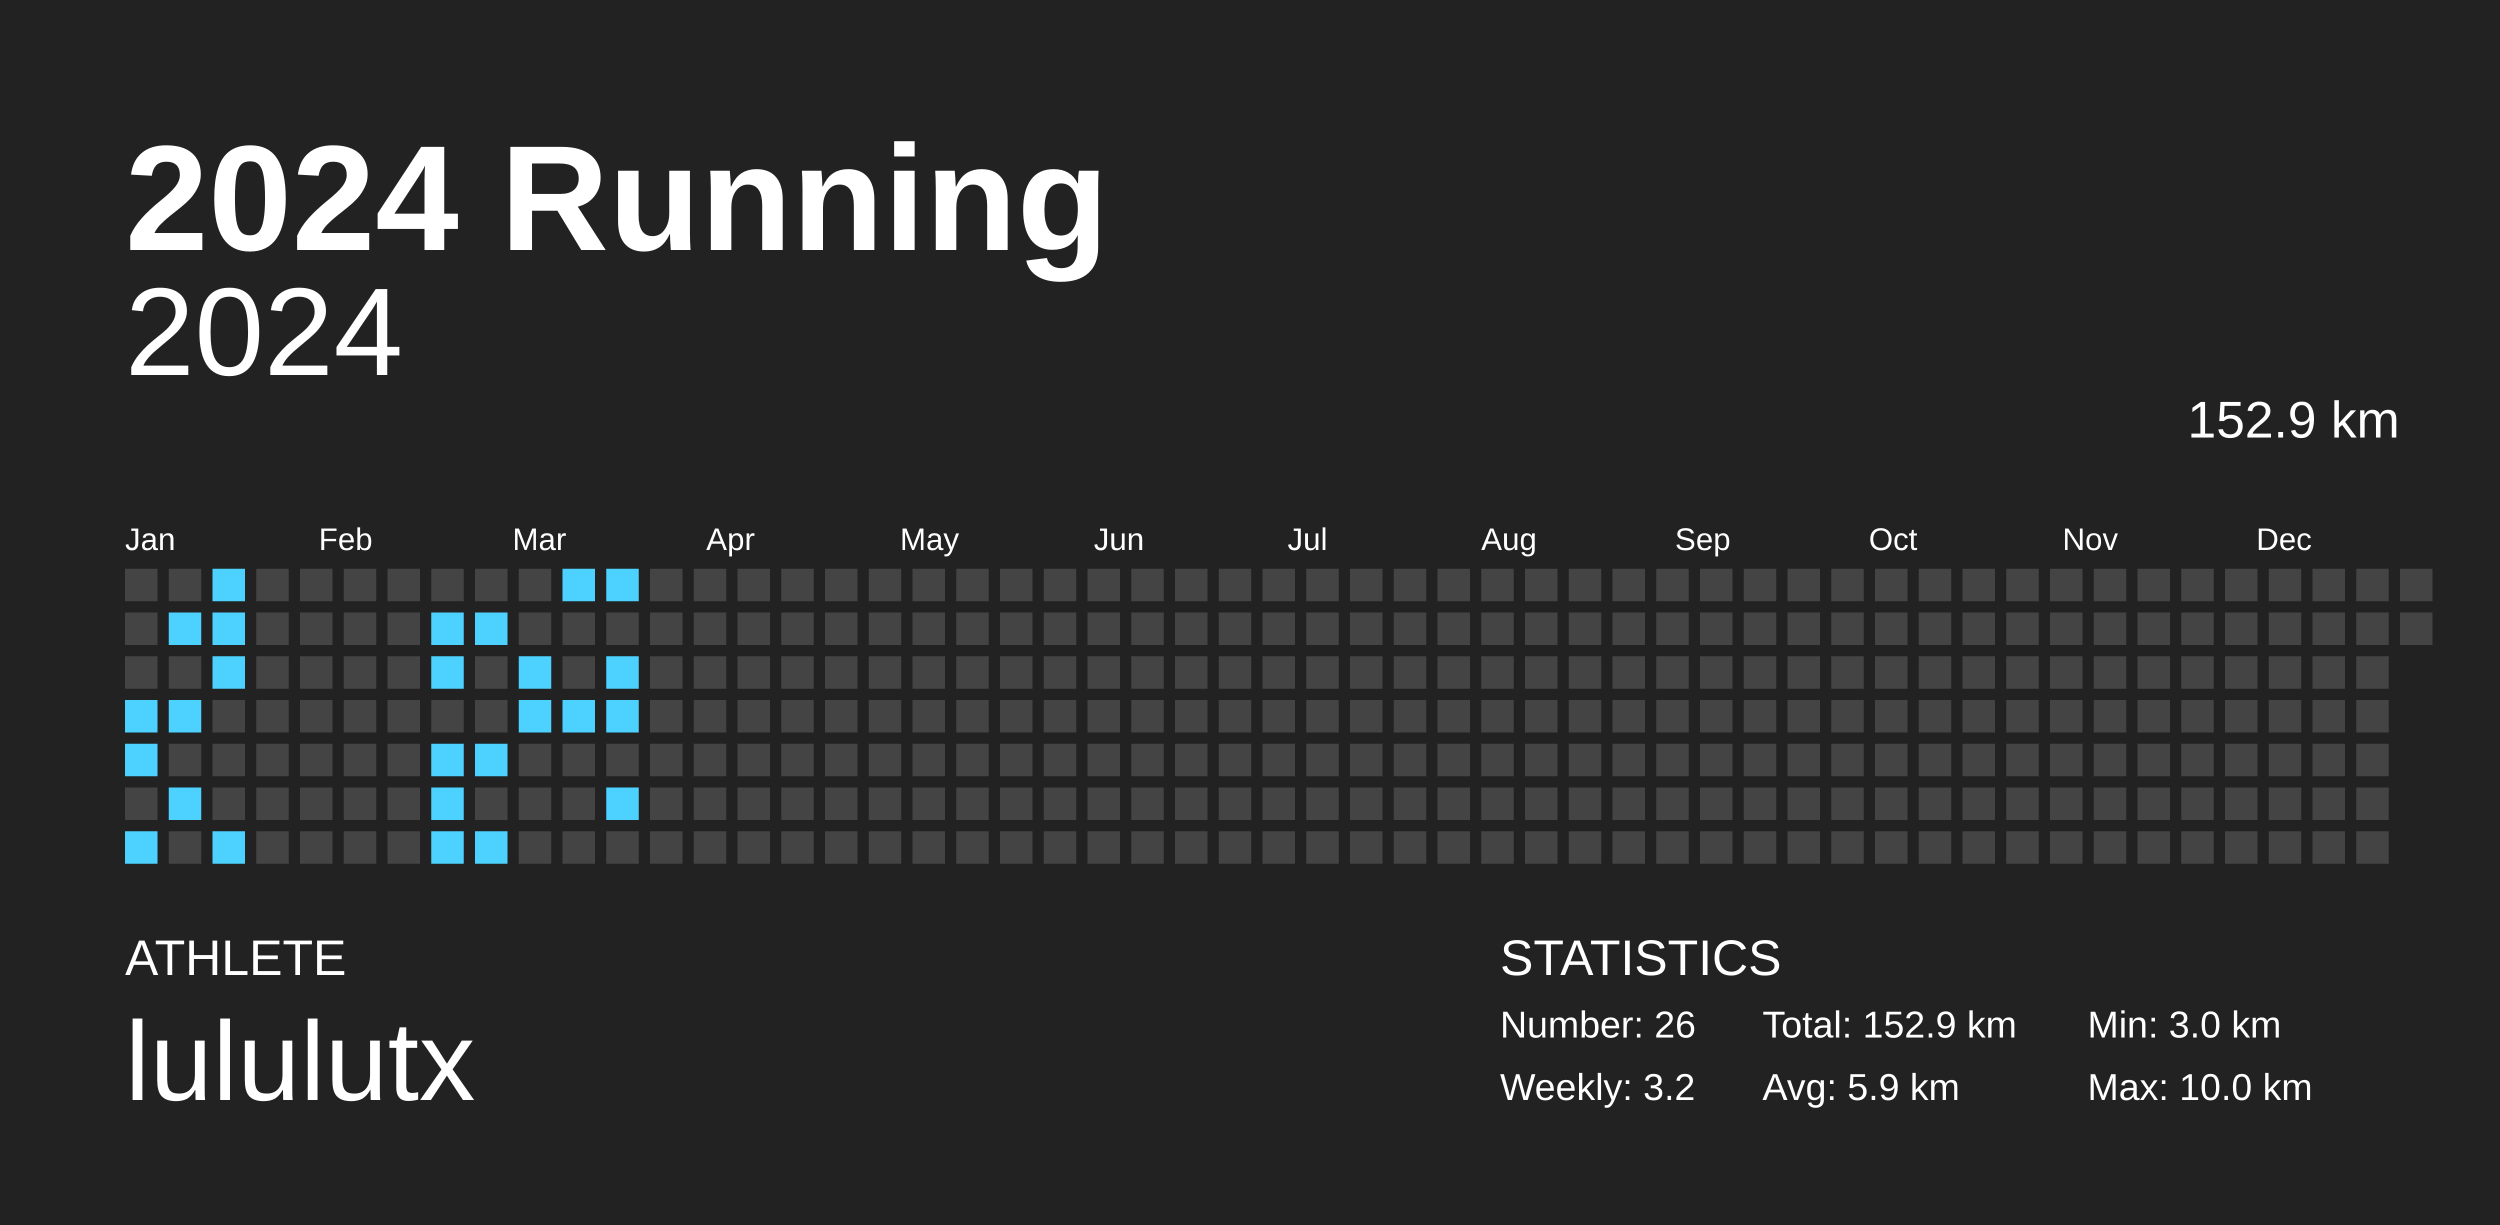
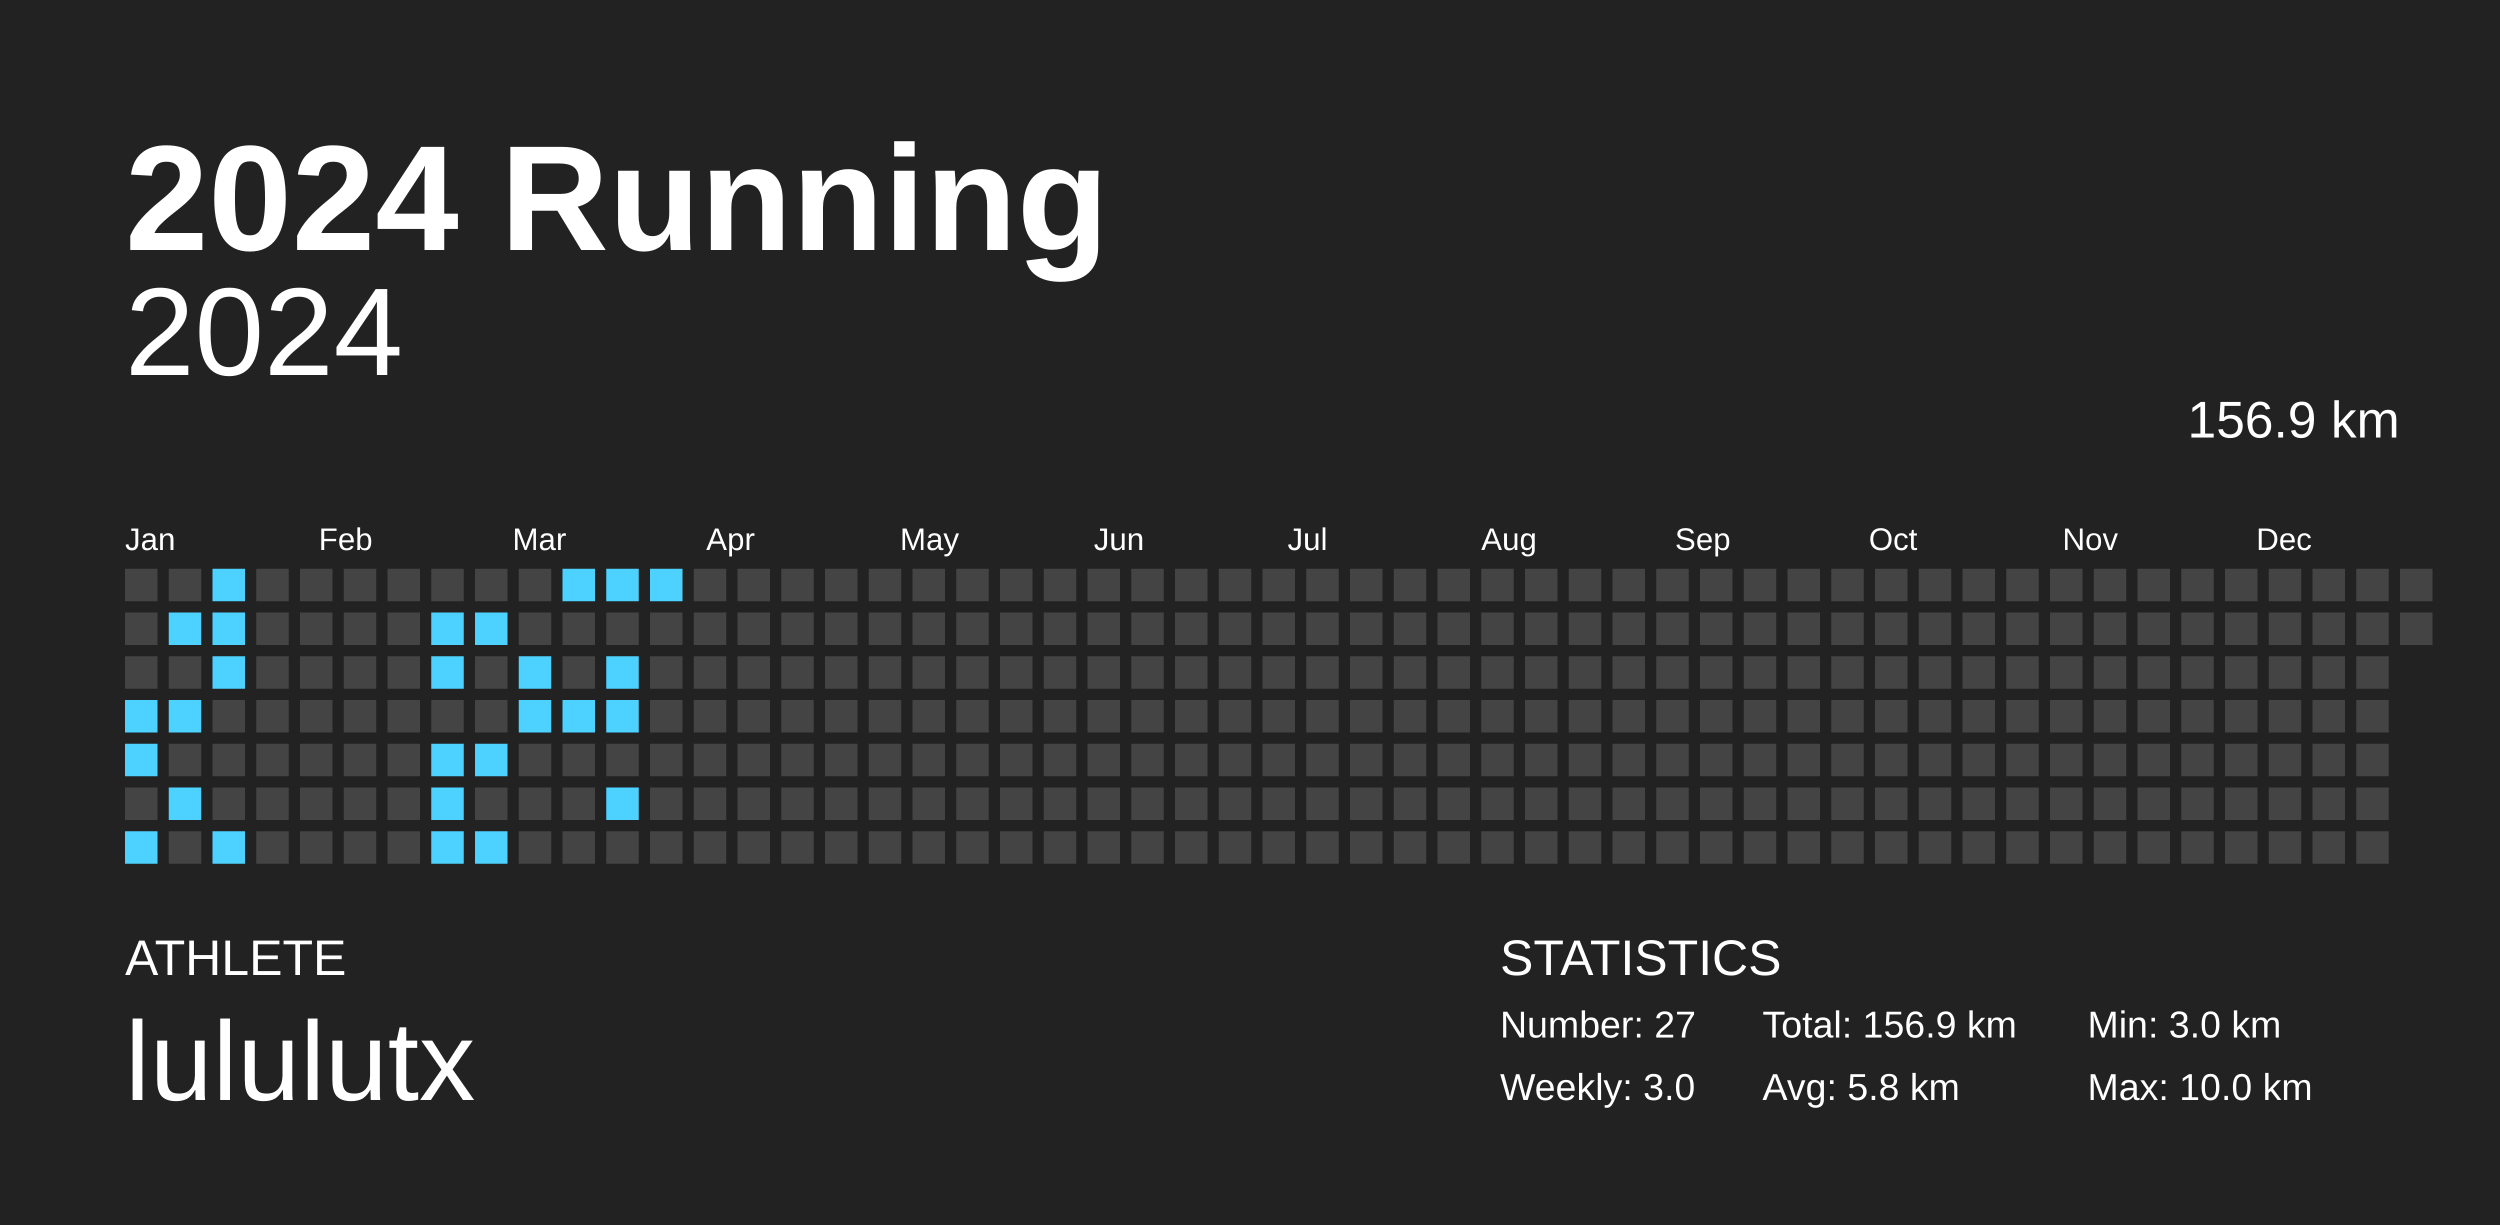
<svg xmlns="http://www.w3.org/2000/svg" baseProfile="full" height="98mm" version="1.1" viewBox="0,0,200,98" width="200mm">
  <defs />
  <rect fill="#222222" height="98" width="200" x="0" y="0" />
  <text fill="#FFFFFF" style="font-size:12px; font-family:Arial; font-weight:bold;" x="10" y="20">2024 Running</text>
  <text fill="#FFFFFF" style="font-size:4px; font-family:Arial" x="10" y="78">ATHLETE</text>
  <text fill="#FFFFFF" style="font-size:9px; font-family:Arial" x="10" y="88">lululutx</text>
  <text fill="#FFFFFF" style="font-size:4px; font-family:Arial" x="120" y="78">STATISTICS</text>
-   <text fill="#FFFFFF" style="font-size:3px; font-family:Arial" x="120" y="83">Number: 26</text>
-   <text fill="#FFFFFF" style="font-size:3px; font-family:Arial" x="120" y="88">Weekly: 3.2</text>
-   <text fill="#FFFFFF" style="font-size:3px; font-family:Arial" x="141" y="83">Total: 152.9 km</text>
-   <text fill="#FFFFFF" style="font-size:3px; font-family:Arial" x="141" y="88">Avg: 5.9 km</text>
+   <text fill="#FFFFFF" style="font-size:3px; font-family:Arial" x="120" y="83">Number: 27</text>
+   <text fill="#FFFFFF" style="font-size:3px; font-family:Arial" x="120" y="88">Weekly: 3.0</text>
+   <text fill="#FFFFFF" style="font-size:3px; font-family:Arial" x="141" y="83">Total: 156.9 km</text>
+   <text fill="#FFFFFF" style="font-size:3px; font-family:Arial" x="141" y="88">Avg: 5.8 km</text>
  <text fill="#FFFFFF" style="font-size:3px; font-family:Arial" x="167" y="83">Min: 3.0 km</text>
  <text fill="#FFFFFF" style="font-size:3px; font-family:Arial" x="167" y="88">Max: 10.0 km</text>
  <text alignment-baseline="hanging" fill="#FFFFFF" style="font-size:10.0px; font-family:Arial;" x="10" y="30">2024</text>
-   <text alignment-baseline="hanging" fill="#FFFFFF" style="font-size:4.125px; font-family:Arial;" x="175" y="35">152.9 km</text>
+   <text alignment-baseline="hanging" fill="#FFFFFF" style="font-size:4.125px; font-family:Arial;" x="175" y="35">156.9 km</text>
  <text fill="#FFFFFF" style="font-size:2.5px; font-family:Arial" x="10.0" y="44">Jan</text>
  <text fill="#FFFFFF" style="font-size:2.5px; font-family:Arial" x="25.5" y="44">Feb</text>
  <text fill="#FFFFFF" style="font-size:2.5px; font-family:Arial" x="41.0" y="44">Mar</text>
  <text fill="#FFFFFF" style="font-size:2.5px; font-family:Arial" x="56.5" y="44">Apr</text>
  <text fill="#FFFFFF" style="font-size:2.5px; font-family:Arial" x="72.0" y="44">May</text>
  <text fill="#FFFFFF" style="font-size:2.5px; font-family:Arial" x="87.5" y="44">Jun</text>
  <text fill="#FFFFFF" style="font-size:2.5px; font-family:Arial" x="103.0" y="44">Jul</text>
  <text fill="#FFFFFF" style="font-size:2.5px; font-family:Arial" x="118.5" y="44">Aug</text>
  <text fill="#FFFFFF" style="font-size:2.5px; font-family:Arial" x="134.0" y="44">Sep</text>
  <text fill="#FFFFFF" style="font-size:2.5px; font-family:Arial" x="149.5" y="44">Oct</text>
  <text fill="#FFFFFF" style="font-size:2.5px; font-family:Arial" x="165.0" y="44">Nov</text>
  <text fill="#FFFFFF" style="font-size:2.5px; font-family:Arial" x="180.5" y="44">Dec</text>
  <rect fill="#444444" height="2.6" width="2.6" x="10.0" y="45.5" />
  <rect fill="#444444" height="2.6" width="2.6" x="10.0" y="49.0" />
  <rect fill="#444444" height="2.6" width="2.6" x="10.0" y="52.5" />
  <rect fill="#4dd2ff" height="2.6" width="2.6" x="10.0" y="56.0" />
  <rect fill="#4dd2ff" height="2.6" width="2.6" x="10.0" y="59.5" />
  <rect fill="#444444" height="2.6" width="2.6" x="10.0" y="63.0" />
  <rect fill="#4dd2ff" height="2.6" width="2.6" x="10.0" y="66.5" />
  <rect fill="#444444" height="2.6" width="2.6" x="13.5" y="45.5" />
  <rect fill="#4dd2ff" height="2.6" width="2.6" x="13.5" y="49.0" />
  <rect fill="#444444" height="2.6" width="2.6" x="13.5" y="52.5" />
  <rect fill="#4dd2ff" height="2.6" width="2.6" x="13.5" y="56.0" />
  <rect fill="#444444" height="2.6" width="2.6" x="13.5" y="59.5" />
  <rect fill="#4dd2ff" height="2.6" width="2.6" x="13.5" y="63.0" />
  <rect fill="#444444" height="2.6" width="2.6" x="13.5" y="66.5" />
  <rect fill="#4dd2ff" height="2.6" width="2.6" x="17.0" y="45.5" />
  <rect fill="#4dd2ff" height="2.6" width="2.6" x="17.0" y="49.0" />
  <rect fill="#4dd2ff" height="2.6" width="2.6" x="17.0" y="52.5" />
  <rect fill="#444444" height="2.6" width="2.6" x="17.0" y="56.0" />
  <rect fill="#444444" height="2.6" width="2.6" x="17.0" y="59.5" />
  <rect fill="#444444" height="2.6" width="2.6" x="17.0" y="63.0" />
  <rect fill="#4dd2ff" height="2.6" width="2.6" x="17.0" y="66.5" />
  <rect fill="#444444" height="2.6" width="2.6" x="20.5" y="45.5" />
  <rect fill="#444444" height="2.6" width="2.6" x="20.5" y="49.0" />
  <rect fill="#444444" height="2.6" width="2.6" x="20.5" y="52.5" />
  <rect fill="#444444" height="2.6" width="2.6" x="20.5" y="56.0" />
  <rect fill="#444444" height="2.6" width="2.6" x="20.5" y="59.5" />
  <rect fill="#444444" height="2.6" width="2.6" x="20.5" y="63.0" />
  <rect fill="#444444" height="2.6" width="2.6" x="20.5" y="66.5" />
  <rect fill="#444444" height="2.6" width="2.6" x="24.0" y="45.5" />
  <rect fill="#444444" height="2.6" width="2.6" x="24.0" y="49.0" />
  <rect fill="#444444" height="2.6" width="2.6" x="24.0" y="52.5" />
  <rect fill="#444444" height="2.6" width="2.6" x="24.0" y="56.0" />
  <rect fill="#444444" height="2.6" width="2.6" x="24.0" y="59.5" />
  <rect fill="#444444" height="2.6" width="2.6" x="24.0" y="63.0" />
  <rect fill="#444444" height="2.6" width="2.6" x="24.0" y="66.5" />
  <rect fill="#444444" height="2.6" width="2.6" x="27.5" y="45.5" />
  <rect fill="#444444" height="2.6" width="2.6" x="27.5" y="49.0" />
  <rect fill="#444444" height="2.6" width="2.6" x="27.5" y="52.5" />
  <rect fill="#444444" height="2.6" width="2.6" x="27.5" y="56.0" />
  <rect fill="#444444" height="2.6" width="2.6" x="27.5" y="59.5" />
  <rect fill="#444444" height="2.6" width="2.6" x="27.5" y="63.0" />
  <rect fill="#444444" height="2.6" width="2.6" x="27.5" y="66.5" />
  <rect fill="#444444" height="2.6" width="2.6" x="31.0" y="45.5" />
  <rect fill="#444444" height="2.6" width="2.6" x="31.0" y="49.0" />
  <rect fill="#444444" height="2.6" width="2.6" x="31.0" y="52.5" />
  <rect fill="#444444" height="2.6" width="2.6" x="31.0" y="56.0" />
  <rect fill="#444444" height="2.6" width="2.6" x="31.0" y="59.5" />
  <rect fill="#444444" height="2.6" width="2.6" x="31.0" y="63.0" />
  <rect fill="#444444" height="2.6" width="2.6" x="31.0" y="66.5" />
  <rect fill="#444444" height="2.6" width="2.6" x="34.5" y="45.5" />
  <rect fill="#4dd2ff" height="2.6" width="2.6" x="34.5" y="49.0" />
  <rect fill="#4dd2ff" height="2.6" width="2.6" x="34.5" y="52.5" />
  <rect fill="#444444" height="2.6" width="2.6" x="34.5" y="56.0" />
  <rect fill="#4dd2ff" height="2.6" width="2.6" x="34.5" y="59.5" />
  <rect fill="#4dd2ff" height="2.6" width="2.6" x="34.5" y="63.0" />
  <rect fill="#4dd2ff" height="2.6" width="2.6" x="34.5" y="66.5" />
  <rect fill="#444444" height="2.6" width="2.6" x="38.0" y="45.5" />
  <rect fill="#4dd2ff" height="2.6" width="2.6" x="38.0" y="49.0" />
  <rect fill="#444444" height="2.6" width="2.6" x="38.0" y="52.5" />
  <rect fill="#444444" height="2.6" width="2.6" x="38.0" y="56.0" />
  <rect fill="#4dd2ff" height="2.6" width="2.6" x="38.0" y="59.5" />
  <rect fill="#444444" height="2.6" width="2.6" x="38.0" y="63.0" />
  <rect fill="#4dd2ff" height="2.6" width="2.6" x="38.0" y="66.5" />
  <rect fill="#444444" height="2.6" width="2.6" x="41.5" y="45.5" />
  <rect fill="#444444" height="2.6" width="2.6" x="41.5" y="49.0" />
  <rect fill="#4dd2ff" height="2.6" width="2.6" x="41.5" y="52.5" />
  <rect fill="#4dd2ff" height="2.6" width="2.6" x="41.5" y="56.0" />
  <rect fill="#444444" height="2.6" width="2.6" x="41.5" y="59.5" />
  <rect fill="#444444" height="2.6" width="2.6" x="41.5" y="63.0" />
  <rect fill="#444444" height="2.6" width="2.6" x="41.5" y="66.5" />
  <rect fill="#4dd2ff" height="2.6" width="2.6" x="45.0" y="45.5" />
  <rect fill="#444444" height="2.6" width="2.6" x="45.0" y="49.0" />
  <rect fill="#444444" height="2.6" width="2.6" x="45.0" y="52.5" />
  <rect fill="#4dd2ff" height="2.6" width="2.6" x="45.0" y="56.0" />
  <rect fill="#444444" height="2.6" width="2.6" x="45.0" y="59.5" />
  <rect fill="#444444" height="2.6" width="2.6" x="45.0" y="63.0" />
  <rect fill="#444444" height="2.6" width="2.6" x="45.0" y="66.5" />
  <rect fill="#4dd2ff" height="2.6" width="2.6" x="48.5" y="45.5" />
  <rect fill="#444444" height="2.6" width="2.6" x="48.5" y="49.0" />
  <rect fill="#4dd2ff" height="2.6" width="2.6" x="48.5" y="52.5" />
  <rect fill="#4dd2ff" height="2.6" width="2.6" x="48.5" y="56.0" />
  <rect fill="#444444" height="2.6" width="2.6" x="48.5" y="59.5" />
  <rect fill="#4dd2ff" height="2.6" width="2.6" x="48.5" y="63.0" />
  <rect fill="#444444" height="2.6" width="2.6" x="48.5" y="66.5" />
-   <rect fill="#444444" height="2.6" width="2.6" x="52.0" y="45.5" />
+   <rect fill="#4dd2ff" height="2.6" width="2.6" x="52.0" y="45.5" />
  <rect fill="#444444" height="2.6" width="2.6" x="52.0" y="49.0" />
  <rect fill="#444444" height="2.6" width="2.6" x="52.0" y="52.5" />
  <rect fill="#444444" height="2.6" width="2.6" x="52.0" y="56.0" />
  <rect fill="#444444" height="2.6" width="2.6" x="52.0" y="59.5" />
  <rect fill="#444444" height="2.6" width="2.6" x="52.0" y="63.0" />
  <rect fill="#444444" height="2.6" width="2.6" x="52.0" y="66.5" />
  <rect fill="#444444" height="2.6" width="2.6" x="55.5" y="45.5" />
  <rect fill="#444444" height="2.6" width="2.6" x="55.5" y="49.0" />
  <rect fill="#444444" height="2.6" width="2.6" x="55.5" y="52.5" />
  <rect fill="#444444" height="2.6" width="2.6" x="55.5" y="56.0" />
  <rect fill="#444444" height="2.6" width="2.6" x="55.5" y="59.5" />
  <rect fill="#444444" height="2.6" width="2.6" x="55.5" y="63.0" />
  <rect fill="#444444" height="2.6" width="2.6" x="55.5" y="66.5" />
  <rect fill="#444444" height="2.6" width="2.6" x="59.0" y="45.5" />
  <rect fill="#444444" height="2.6" width="2.6" x="59.0" y="49.0" />
  <rect fill="#444444" height="2.6" width="2.6" x="59.0" y="52.5" />
  <rect fill="#444444" height="2.6" width="2.6" x="59.0" y="56.0" />
  <rect fill="#444444" height="2.6" width="2.6" x="59.0" y="59.5" />
  <rect fill="#444444" height="2.6" width="2.6" x="59.0" y="63.0" />
  <rect fill="#444444" height="2.6" width="2.6" x="59.0" y="66.5" />
  <rect fill="#444444" height="2.6" width="2.6" x="62.5" y="45.5" />
  <rect fill="#444444" height="2.6" width="2.6" x="62.5" y="49.0" />
  <rect fill="#444444" height="2.6" width="2.6" x="62.5" y="52.5" />
  <rect fill="#444444" height="2.6" width="2.6" x="62.5" y="56.0" />
  <rect fill="#444444" height="2.6" width="2.6" x="62.5" y="59.5" />
  <rect fill="#444444" height="2.6" width="2.6" x="62.5" y="63.0" />
  <rect fill="#444444" height="2.6" width="2.6" x="62.5" y="66.5" />
  <rect fill="#444444" height="2.6" width="2.6" x="66.0" y="45.5" />
  <rect fill="#444444" height="2.6" width="2.6" x="66.0" y="49.0" />
  <rect fill="#444444" height="2.6" width="2.6" x="66.0" y="52.5" />
  <rect fill="#444444" height="2.6" width="2.6" x="66.0" y="56.0" />
  <rect fill="#444444" height="2.6" width="2.6" x="66.0" y="59.5" />
  <rect fill="#444444" height="2.6" width="2.6" x="66.0" y="63.0" />
  <rect fill="#444444" height="2.6" width="2.6" x="66.0" y="66.5" />
  <rect fill="#444444" height="2.6" width="2.6" x="69.5" y="45.5" />
  <rect fill="#444444" height="2.6" width="2.6" x="69.5" y="49.0" />
  <rect fill="#444444" height="2.6" width="2.6" x="69.5" y="52.5" />
  <rect fill="#444444" height="2.6" width="2.6" x="69.5" y="56.0" />
  <rect fill="#444444" height="2.6" width="2.6" x="69.5" y="59.5" />
  <rect fill="#444444" height="2.6" width="2.6" x="69.5" y="63.0" />
  <rect fill="#444444" height="2.6" width="2.6" x="69.5" y="66.5" />
  <rect fill="#444444" height="2.6" width="2.6" x="73.0" y="45.5" />
  <rect fill="#444444" height="2.6" width="2.6" x="73.0" y="49.0" />
  <rect fill="#444444" height="2.6" width="2.6" x="73.0" y="52.5" />
  <rect fill="#444444" height="2.6" width="2.6" x="73.0" y="56.0" />
  <rect fill="#444444" height="2.6" width="2.6" x="73.0" y="59.5" />
  <rect fill="#444444" height="2.6" width="2.6" x="73.0" y="63.0" />
  <rect fill="#444444" height="2.6" width="2.6" x="73.0" y="66.5" />
  <rect fill="#444444" height="2.6" width="2.6" x="76.5" y="45.5" />
  <rect fill="#444444" height="2.6" width="2.6" x="76.5" y="49.0" />
  <rect fill="#444444" height="2.6" width="2.6" x="76.5" y="52.5" />
  <rect fill="#444444" height="2.6" width="2.6" x="76.5" y="56.0" />
  <rect fill="#444444" height="2.6" width="2.6" x="76.5" y="59.5" />
  <rect fill="#444444" height="2.6" width="2.6" x="76.5" y="63.0" />
  <rect fill="#444444" height="2.6" width="2.6" x="76.5" y="66.5" />
  <rect fill="#444444" height="2.6" width="2.6" x="80.0" y="45.5" />
  <rect fill="#444444" height="2.6" width="2.6" x="80.0" y="49.0" />
  <rect fill="#444444" height="2.6" width="2.6" x="80.0" y="52.5" />
  <rect fill="#444444" height="2.6" width="2.6" x="80.0" y="56.0" />
  <rect fill="#444444" height="2.6" width="2.6" x="80.0" y="59.5" />
  <rect fill="#444444" height="2.6" width="2.6" x="80.0" y="63.0" />
  <rect fill="#444444" height="2.6" width="2.6" x="80.0" y="66.5" />
  <rect fill="#444444" height="2.6" width="2.6" x="83.5" y="45.5" />
  <rect fill="#444444" height="2.6" width="2.6" x="83.5" y="49.0" />
  <rect fill="#444444" height="2.6" width="2.6" x="83.5" y="52.5" />
  <rect fill="#444444" height="2.6" width="2.6" x="83.5" y="56.0" />
  <rect fill="#444444" height="2.6" width="2.6" x="83.5" y="59.5" />
  <rect fill="#444444" height="2.6" width="2.6" x="83.5" y="63.0" />
  <rect fill="#444444" height="2.6" width="2.6" x="83.5" y="66.5" />
  <rect fill="#444444" height="2.6" width="2.6" x="87.0" y="45.5" />
  <rect fill="#444444" height="2.6" width="2.6" x="87.0" y="49.0" />
  <rect fill="#444444" height="2.6" width="2.6" x="87.0" y="52.5" />
  <rect fill="#444444" height="2.6" width="2.6" x="87.0" y="56.0" />
  <rect fill="#444444" height="2.6" width="2.6" x="87.0" y="59.5" />
  <rect fill="#444444" height="2.6" width="2.6" x="87.0" y="63.0" />
  <rect fill="#444444" height="2.6" width="2.6" x="87.0" y="66.5" />
  <rect fill="#444444" height="2.6" width="2.6" x="90.5" y="45.5" />
  <rect fill="#444444" height="2.6" width="2.6" x="90.5" y="49.0" />
  <rect fill="#444444" height="2.6" width="2.6" x="90.5" y="52.5" />
  <rect fill="#444444" height="2.6" width="2.6" x="90.5" y="56.0" />
  <rect fill="#444444" height="2.6" width="2.6" x="90.5" y="59.5" />
  <rect fill="#444444" height="2.6" width="2.6" x="90.5" y="63.0" />
  <rect fill="#444444" height="2.6" width="2.6" x="90.5" y="66.5" />
  <rect fill="#444444" height="2.6" width="2.6" x="94.0" y="45.5" />
  <rect fill="#444444" height="2.6" width="2.6" x="94.0" y="49.0" />
  <rect fill="#444444" height="2.6" width="2.6" x="94.0" y="52.5" />
  <rect fill="#444444" height="2.6" width="2.6" x="94.0" y="56.0" />
  <rect fill="#444444" height="2.6" width="2.6" x="94.0" y="59.5" />
  <rect fill="#444444" height="2.6" width="2.6" x="94.0" y="63.0" />
  <rect fill="#444444" height="2.6" width="2.6" x="94.0" y="66.5" />
  <rect fill="#444444" height="2.6" width="2.6" x="97.5" y="45.5" />
  <rect fill="#444444" height="2.6" width="2.6" x="97.5" y="49.0" />
  <rect fill="#444444" height="2.6" width="2.6" x="97.5" y="52.5" />
  <rect fill="#444444" height="2.6" width="2.6" x="97.5" y="56.0" />
  <rect fill="#444444" height="2.6" width="2.6" x="97.5" y="59.5" />
  <rect fill="#444444" height="2.6" width="2.6" x="97.5" y="63.0" />
  <rect fill="#444444" height="2.6" width="2.6" x="97.5" y="66.5" />
  <rect fill="#444444" height="2.6" width="2.6" x="101.0" y="45.5" />
  <rect fill="#444444" height="2.6" width="2.6" x="101.0" y="49.0" />
  <rect fill="#444444" height="2.6" width="2.6" x="101.0" y="52.5" />
  <rect fill="#444444" height="2.6" width="2.6" x="101.0" y="56.0" />
  <rect fill="#444444" height="2.6" width="2.6" x="101.0" y="59.5" />
  <rect fill="#444444" height="2.6" width="2.6" x="101.0" y="63.0" />
  <rect fill="#444444" height="2.6" width="2.6" x="101.0" y="66.5" />
  <rect fill="#444444" height="2.6" width="2.6" x="104.5" y="45.5" />
  <rect fill="#444444" height="2.6" width="2.6" x="104.5" y="49.0" />
  <rect fill="#444444" height="2.6" width="2.6" x="104.5" y="52.5" />
  <rect fill="#444444" height="2.6" width="2.6" x="104.5" y="56.0" />
  <rect fill="#444444" height="2.6" width="2.6" x="104.5" y="59.5" />
  <rect fill="#444444" height="2.6" width="2.6" x="104.5" y="63.0" />
  <rect fill="#444444" height="2.6" width="2.6" x="104.5" y="66.5" />
  <rect fill="#444444" height="2.6" width="2.6" x="108.0" y="45.5" />
  <rect fill="#444444" height="2.6" width="2.6" x="108.0" y="49.0" />
  <rect fill="#444444" height="2.6" width="2.6" x="108.0" y="52.5" />
  <rect fill="#444444" height="2.6" width="2.6" x="108.0" y="56.0" />
  <rect fill="#444444" height="2.6" width="2.6" x="108.0" y="59.5" />
  <rect fill="#444444" height="2.6" width="2.6" x="108.0" y="63.0" />
  <rect fill="#444444" height="2.6" width="2.6" x="108.0" y="66.5" />
  <rect fill="#444444" height="2.6" width="2.6" x="111.5" y="45.5" />
  <rect fill="#444444" height="2.6" width="2.6" x="111.5" y="49.0" />
  <rect fill="#444444" height="2.6" width="2.6" x="111.5" y="52.5" />
  <rect fill="#444444" height="2.6" width="2.6" x="111.5" y="56.0" />
  <rect fill="#444444" height="2.6" width="2.6" x="111.5" y="59.5" />
  <rect fill="#444444" height="2.6" width="2.6" x="111.5" y="63.0" />
  <rect fill="#444444" height="2.6" width="2.6" x="111.5" y="66.5" />
  <rect fill="#444444" height="2.6" width="2.6" x="115.0" y="45.5" />
  <rect fill="#444444" height="2.6" width="2.6" x="115.0" y="49.0" />
  <rect fill="#444444" height="2.6" width="2.6" x="115.0" y="52.5" />
  <rect fill="#444444" height="2.6" width="2.6" x="115.0" y="56.0" />
  <rect fill="#444444" height="2.6" width="2.6" x="115.0" y="59.5" />
  <rect fill="#444444" height="2.6" width="2.6" x="115.0" y="63.0" />
  <rect fill="#444444" height="2.6" width="2.6" x="115.0" y="66.5" />
  <rect fill="#444444" height="2.6" width="2.6" x="118.5" y="45.5" />
  <rect fill="#444444" height="2.6" width="2.6" x="118.5" y="49.0" />
  <rect fill="#444444" height="2.6" width="2.6" x="118.5" y="52.5" />
  <rect fill="#444444" height="2.6" width="2.6" x="118.5" y="56.0" />
  <rect fill="#444444" height="2.6" width="2.6" x="118.5" y="59.5" />
  <rect fill="#444444" height="2.6" width="2.6" x="118.5" y="63.0" />
  <rect fill="#444444" height="2.6" width="2.6" x="118.5" y="66.5" />
  <rect fill="#444444" height="2.6" width="2.6" x="122.0" y="45.5" />
  <rect fill="#444444" height="2.6" width="2.6" x="122.0" y="49.0" />
  <rect fill="#444444" height="2.6" width="2.6" x="122.0" y="52.5" />
  <rect fill="#444444" height="2.6" width="2.6" x="122.0" y="56.0" />
  <rect fill="#444444" height="2.6" width="2.6" x="122.0" y="59.5" />
  <rect fill="#444444" height="2.6" width="2.6" x="122.0" y="63.0" />
  <rect fill="#444444" height="2.6" width="2.6" x="122.0" y="66.5" />
  <rect fill="#444444" height="2.6" width="2.6" x="125.5" y="45.5" />
  <rect fill="#444444" height="2.6" width="2.6" x="125.5" y="49.0" />
  <rect fill="#444444" height="2.6" width="2.6" x="125.5" y="52.5" />
  <rect fill="#444444" height="2.6" width="2.6" x="125.5" y="56.0" />
  <rect fill="#444444" height="2.6" width="2.6" x="125.5" y="59.5" />
  <rect fill="#444444" height="2.6" width="2.6" x="125.5" y="63.0" />
  <rect fill="#444444" height="2.6" width="2.6" x="125.5" y="66.5" />
  <rect fill="#444444" height="2.6" width="2.6" x="129.0" y="45.5" />
  <rect fill="#444444" height="2.6" width="2.6" x="129.0" y="49.0" />
  <rect fill="#444444" height="2.6" width="2.6" x="129.0" y="52.5" />
  <rect fill="#444444" height="2.6" width="2.6" x="129.0" y="56.0" />
  <rect fill="#444444" height="2.6" width="2.6" x="129.0" y="59.5" />
  <rect fill="#444444" height="2.6" width="2.6" x="129.0" y="63.0" />
  <rect fill="#444444" height="2.6" width="2.6" x="129.0" y="66.5" />
  <rect fill="#444444" height="2.6" width="2.6" x="132.5" y="45.5" />
  <rect fill="#444444" height="2.6" width="2.6" x="132.5" y="49.0" />
  <rect fill="#444444" height="2.6" width="2.6" x="132.5" y="52.5" />
  <rect fill="#444444" height="2.6" width="2.6" x="132.5" y="56.0" />
  <rect fill="#444444" height="2.6" width="2.6" x="132.5" y="59.5" />
  <rect fill="#444444" height="2.6" width="2.6" x="132.5" y="63.0" />
  <rect fill="#444444" height="2.6" width="2.6" x="132.5" y="66.5" />
  <rect fill="#444444" height="2.6" width="2.6" x="136.0" y="45.5" />
  <rect fill="#444444" height="2.6" width="2.6" x="136.0" y="49.0" />
  <rect fill="#444444" height="2.6" width="2.6" x="136.0" y="52.5" />
  <rect fill="#444444" height="2.6" width="2.6" x="136.0" y="56.0" />
  <rect fill="#444444" height="2.6" width="2.6" x="136.0" y="59.5" />
  <rect fill="#444444" height="2.6" width="2.6" x="136.0" y="63.0" />
  <rect fill="#444444" height="2.6" width="2.6" x="136.0" y="66.5" />
  <rect fill="#444444" height="2.6" width="2.6" x="139.5" y="45.5" />
  <rect fill="#444444" height="2.6" width="2.6" x="139.5" y="49.0" />
  <rect fill="#444444" height="2.6" width="2.6" x="139.5" y="52.5" />
  <rect fill="#444444" height="2.6" width="2.6" x="139.5" y="56.0" />
  <rect fill="#444444" height="2.6" width="2.6" x="139.5" y="59.5" />
  <rect fill="#444444" height="2.6" width="2.6" x="139.5" y="63.0" />
  <rect fill="#444444" height="2.6" width="2.6" x="139.5" y="66.5" />
  <rect fill="#444444" height="2.6" width="2.6" x="143.0" y="45.5" />
  <rect fill="#444444" height="2.6" width="2.6" x="143.0" y="49.0" />
  <rect fill="#444444" height="2.6" width="2.6" x="143.0" y="52.5" />
  <rect fill="#444444" height="2.6" width="2.6" x="143.0" y="56.0" />
  <rect fill="#444444" height="2.6" width="2.6" x="143.0" y="59.5" />
  <rect fill="#444444" height="2.6" width="2.6" x="143.0" y="63.0" />
  <rect fill="#444444" height="2.6" width="2.6" x="143.0" y="66.5" />
  <rect fill="#444444" height="2.6" width="2.6" x="146.5" y="45.5" />
  <rect fill="#444444" height="2.6" width="2.6" x="146.5" y="49.0" />
  <rect fill="#444444" height="2.6" width="2.6" x="146.5" y="52.5" />
  <rect fill="#444444" height="2.6" width="2.6" x="146.5" y="56.0" />
  <rect fill="#444444" height="2.6" width="2.6" x="146.5" y="59.5" />
  <rect fill="#444444" height="2.6" width="2.6" x="146.5" y="63.0" />
  <rect fill="#444444" height="2.6" width="2.6" x="146.5" y="66.5" />
  <rect fill="#444444" height="2.6" width="2.6" x="150.0" y="45.5" />
  <rect fill="#444444" height="2.6" width="2.6" x="150.0" y="49.0" />
  <rect fill="#444444" height="2.6" width="2.6" x="150.0" y="52.5" />
  <rect fill="#444444" height="2.6" width="2.6" x="150.0" y="56.0" />
  <rect fill="#444444" height="2.6" width="2.6" x="150.0" y="59.5" />
  <rect fill="#444444" height="2.6" width="2.6" x="150.0" y="63.0" />
  <rect fill="#444444" height="2.6" width="2.6" x="150.0" y="66.5" />
  <rect fill="#444444" height="2.6" width="2.6" x="153.5" y="45.5" />
  <rect fill="#444444" height="2.6" width="2.6" x="153.5" y="49.0" />
  <rect fill="#444444" height="2.6" width="2.6" x="153.5" y="52.5" />
  <rect fill="#444444" height="2.6" width="2.6" x="153.5" y="56.0" />
  <rect fill="#444444" height="2.6" width="2.6" x="153.5" y="59.5" />
  <rect fill="#444444" height="2.6" width="2.6" x="153.5" y="63.0" />
  <rect fill="#444444" height="2.6" width="2.6" x="153.5" y="66.5" />
  <rect fill="#444444" height="2.6" width="2.6" x="157.0" y="45.5" />
  <rect fill="#444444" height="2.6" width="2.6" x="157.0" y="49.0" />
  <rect fill="#444444" height="2.6" width="2.6" x="157.0" y="52.5" />
  <rect fill="#444444" height="2.6" width="2.6" x="157.0" y="56.0" />
  <rect fill="#444444" height="2.6" width="2.6" x="157.0" y="59.5" />
  <rect fill="#444444" height="2.6" width="2.6" x="157.0" y="63.0" />
  <rect fill="#444444" height="2.6" width="2.6" x="157.0" y="66.5" />
  <rect fill="#444444" height="2.6" width="2.6" x="160.5" y="45.5" />
  <rect fill="#444444" height="2.6" width="2.6" x="160.5" y="49.0" />
  <rect fill="#444444" height="2.6" width="2.6" x="160.5" y="52.5" />
  <rect fill="#444444" height="2.6" width="2.6" x="160.5" y="56.0" />
  <rect fill="#444444" height="2.6" width="2.6" x="160.5" y="59.5" />
  <rect fill="#444444" height="2.6" width="2.6" x="160.5" y="63.0" />
  <rect fill="#444444" height="2.6" width="2.6" x="160.5" y="66.5" />
  <rect fill="#444444" height="2.6" width="2.6" x="164.0" y="45.5" />
  <rect fill="#444444" height="2.6" width="2.6" x="164.0" y="49.0" />
  <rect fill="#444444" height="2.6" width="2.6" x="164.0" y="52.5" />
  <rect fill="#444444" height="2.6" width="2.6" x="164.0" y="56.0" />
  <rect fill="#444444" height="2.6" width="2.6" x="164.0" y="59.5" />
  <rect fill="#444444" height="2.6" width="2.6" x="164.0" y="63.0" />
  <rect fill="#444444" height="2.6" width="2.6" x="164.0" y="66.5" />
  <rect fill="#444444" height="2.6" width="2.6" x="167.5" y="45.5" />
  <rect fill="#444444" height="2.6" width="2.6" x="167.5" y="49.0" />
  <rect fill="#444444" height="2.6" width="2.6" x="167.5" y="52.5" />
  <rect fill="#444444" height="2.6" width="2.6" x="167.5" y="56.0" />
  <rect fill="#444444" height="2.6" width="2.6" x="167.5" y="59.5" />
  <rect fill="#444444" height="2.6" width="2.6" x="167.5" y="63.0" />
  <rect fill="#444444" height="2.6" width="2.6" x="167.5" y="66.5" />
  <rect fill="#444444" height="2.6" width="2.6" x="171.0" y="45.5" />
  <rect fill="#444444" height="2.6" width="2.6" x="171.0" y="49.0" />
  <rect fill="#444444" height="2.6" width="2.6" x="171.0" y="52.5" />
  <rect fill="#444444" height="2.6" width="2.6" x="171.0" y="56.0" />
  <rect fill="#444444" height="2.6" width="2.6" x="171.0" y="59.5" />
  <rect fill="#444444" height="2.6" width="2.6" x="171.0" y="63.0" />
  <rect fill="#444444" height="2.6" width="2.6" x="171.0" y="66.5" />
  <rect fill="#444444" height="2.6" width="2.6" x="174.5" y="45.5" />
  <rect fill="#444444" height="2.6" width="2.6" x="174.5" y="49.0" />
  <rect fill="#444444" height="2.6" width="2.6" x="174.5" y="52.5" />
  <rect fill="#444444" height="2.6" width="2.6" x="174.5" y="56.0" />
  <rect fill="#444444" height="2.6" width="2.6" x="174.5" y="59.5" />
  <rect fill="#444444" height="2.6" width="2.6" x="174.5" y="63.0" />
  <rect fill="#444444" height="2.6" width="2.6" x="174.5" y="66.5" />
  <rect fill="#444444" height="2.6" width="2.6" x="178.0" y="45.5" />
  <rect fill="#444444" height="2.6" width="2.6" x="178.0" y="49.0" />
  <rect fill="#444444" height="2.6" width="2.6" x="178.0" y="52.5" />
  <rect fill="#444444" height="2.6" width="2.6" x="178.0" y="56.0" />
  <rect fill="#444444" height="2.6" width="2.6" x="178.0" y="59.5" />
  <rect fill="#444444" height="2.6" width="2.6" x="178.0" y="63.0" />
  <rect fill="#444444" height="2.6" width="2.6" x="178.0" y="66.5" />
  <rect fill="#444444" height="2.6" width="2.6" x="181.5" y="45.5" />
  <rect fill="#444444" height="2.6" width="2.6" x="181.5" y="49.0" />
  <rect fill="#444444" height="2.6" width="2.6" x="181.5" y="52.5" />
  <rect fill="#444444" height="2.6" width="2.6" x="181.5" y="56.0" />
  <rect fill="#444444" height="2.6" width="2.6" x="181.5" y="59.5" />
  <rect fill="#444444" height="2.6" width="2.6" x="181.5" y="63.0" />
  <rect fill="#444444" height="2.6" width="2.6" x="181.5" y="66.5" />
  <rect fill="#444444" height="2.6" width="2.6" x="185.0" y="45.5" />
  <rect fill="#444444" height="2.6" width="2.6" x="185.0" y="49.0" />
  <rect fill="#444444" height="2.6" width="2.6" x="185.0" y="52.5" />
  <rect fill="#444444" height="2.6" width="2.6" x="185.0" y="56.0" />
  <rect fill="#444444" height="2.6" width="2.6" x="185.0" y="59.5" />
  <rect fill="#444444" height="2.6" width="2.6" x="185.0" y="63.0" />
  <rect fill="#444444" height="2.6" width="2.6" x="185.0" y="66.5" />
  <rect fill="#444444" height="2.6" width="2.6" x="188.5" y="45.5" />
  <rect fill="#444444" height="2.6" width="2.6" x="188.5" y="49.0" />
  <rect fill="#444444" height="2.6" width="2.6" x="188.5" y="52.5" />
  <rect fill="#444444" height="2.6" width="2.6" x="188.5" y="56.0" />
  <rect fill="#444444" height="2.6" width="2.6" x="188.5" y="59.5" />
  <rect fill="#444444" height="2.6" width="2.6" x="188.5" y="63.0" />
  <rect fill="#444444" height="2.6" width="2.6" x="188.5" y="66.5" />
  <rect fill="#444444" height="2.6" width="2.6" x="192.0" y="45.5" />
  <rect fill="#444444" height="2.6" width="2.6" x="192.0" y="49.0" />
</svg>
